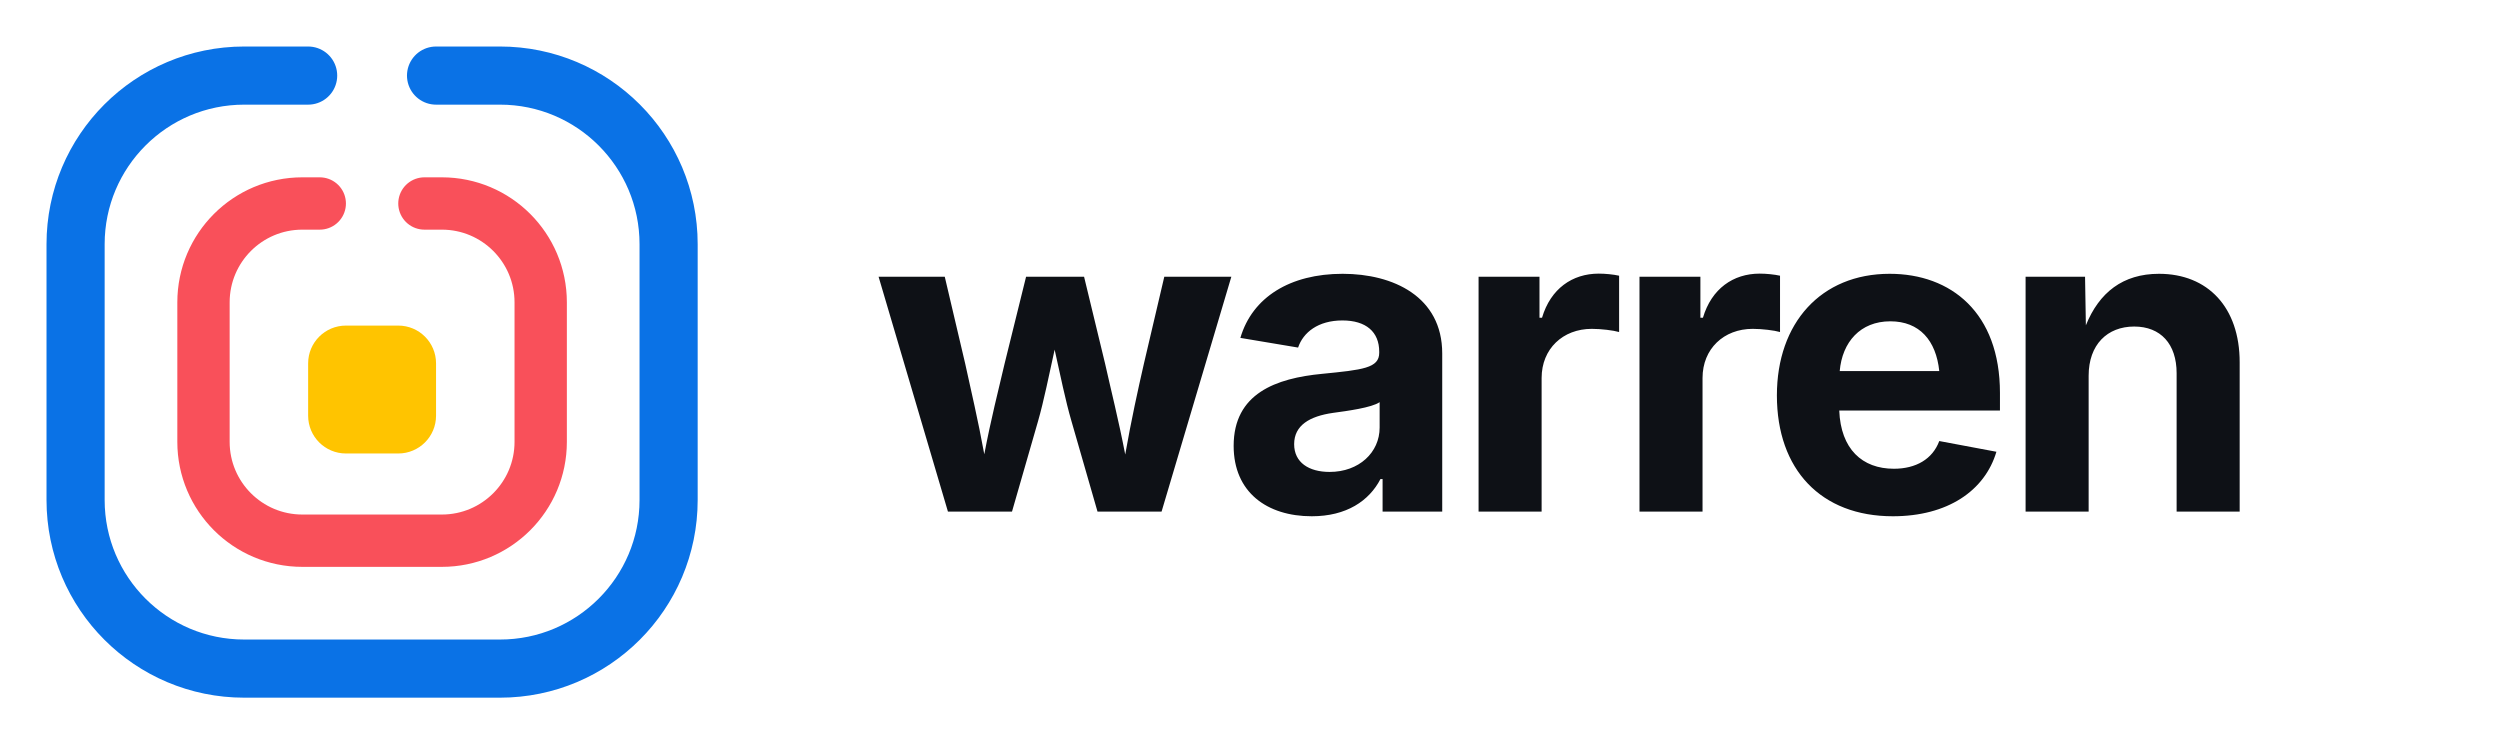
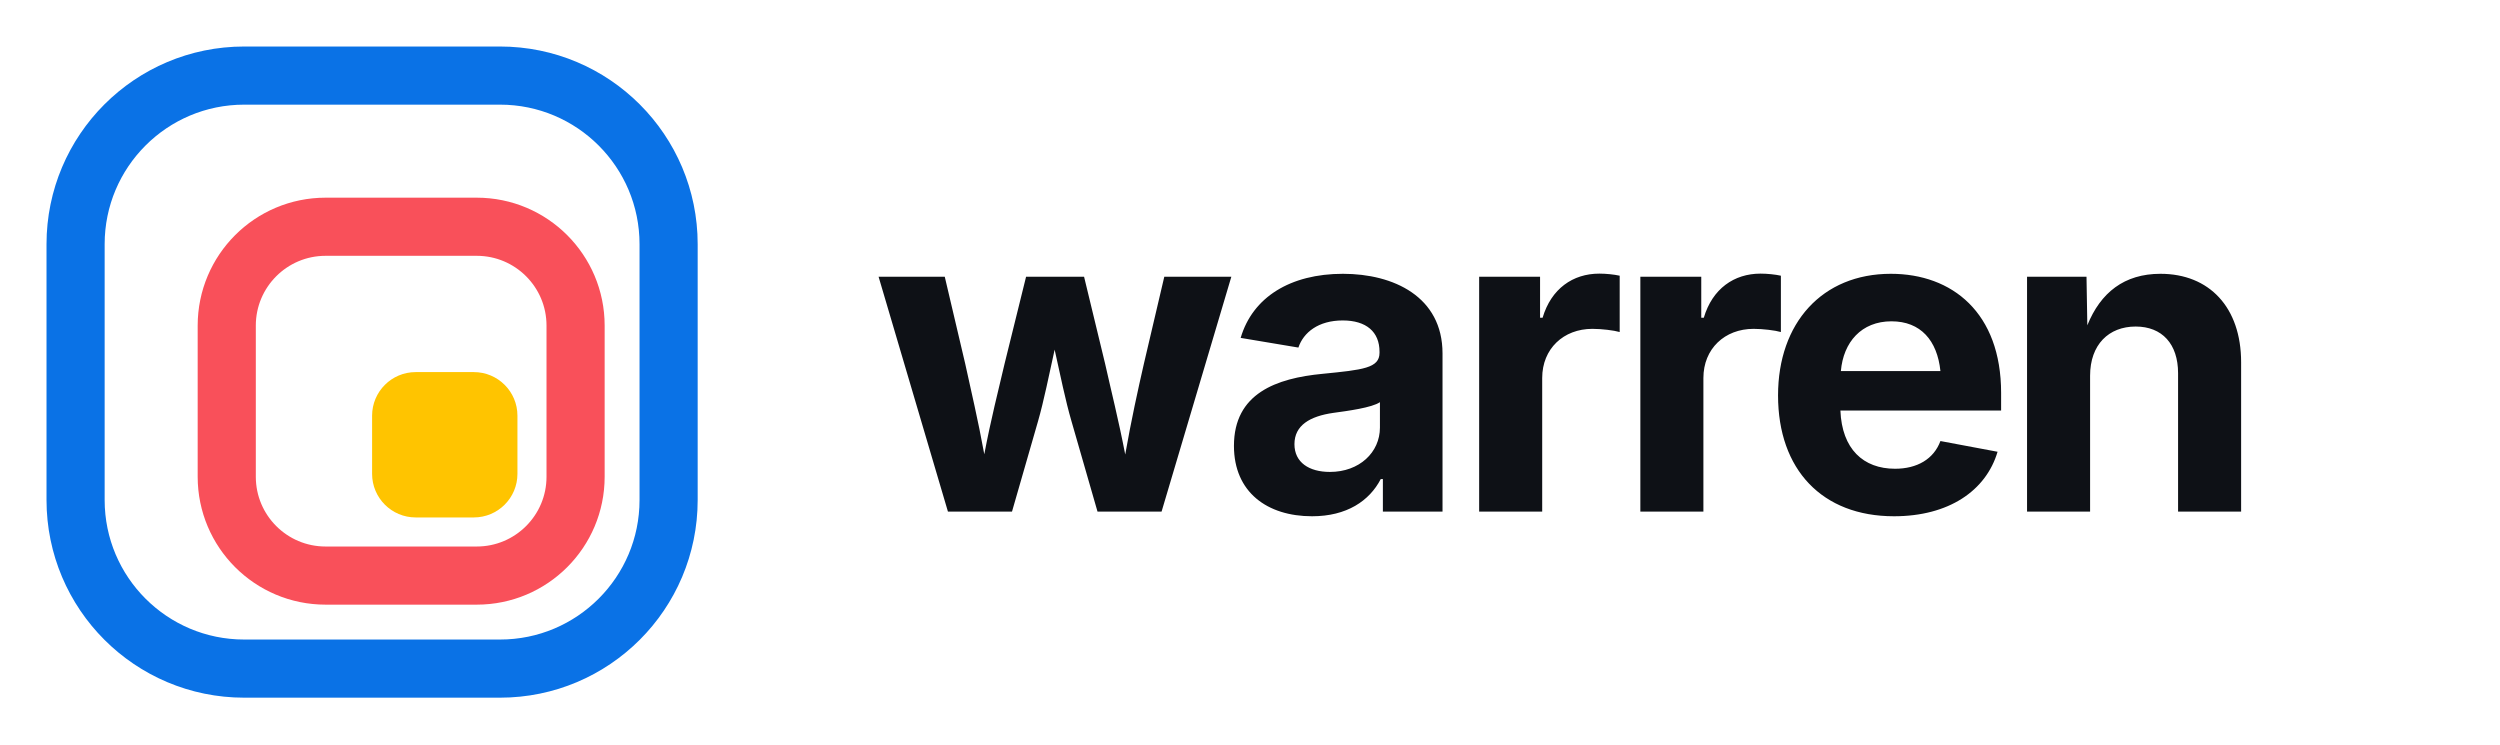
<svg xmlns="http://www.w3.org/2000/svg" viewBox="0 0 860 256" role="img" aria-label="Warren">
-   <path d="M150 26H172A58 58 0 0 1 230 84V172A58 58 0 0 1 172 230H84A58 58 0 0 1 26 172V84A58 58 0 0 1 84 26H106" fill="none" stroke="#0A72E6" stroke-width="20" stroke-linecap="round" />
-   <path d="M146 70H152A34 34 0 0 1 186 104V152A34 34 0 0 1 152 186H104A34 34 0 0 1 70 152V104A34 34 0 0 1 104 70H110" fill="none" stroke="#F9505A" stroke-width="18" stroke-linecap="round" />
-   <rect x="106" y="112" width="44" height="44" rx="13" fill="#FFC400" />
-   <text x="300" y="176" font-family="Inter, -apple-system, 'SF Pro Display', sans-serif" font-weight="650" font-size="148" letter-spacing="-6" fill="#0E1116">warren</text>
+   <rect x="26" y="26" width="204" height="204" rx="58" fill="none" stroke="#0A72E6" stroke-width="20" />
+   <rect x="78" y="78" width="120" height="120" rx="34" fill="none" stroke="#F9505A" stroke-width="20" />
+   <rect x="128" y="128" width="50" height="50" rx="15" fill="#FFC400" />
+   <text x="300" y="176" text-anchor="start" font-family="Inter, -apple-system, 'SF Pro Display', sans-serif" font-weight="650" font-size="148" letter-spacing="-5.9" fill="#0E1116">warren</text>
</svg>
